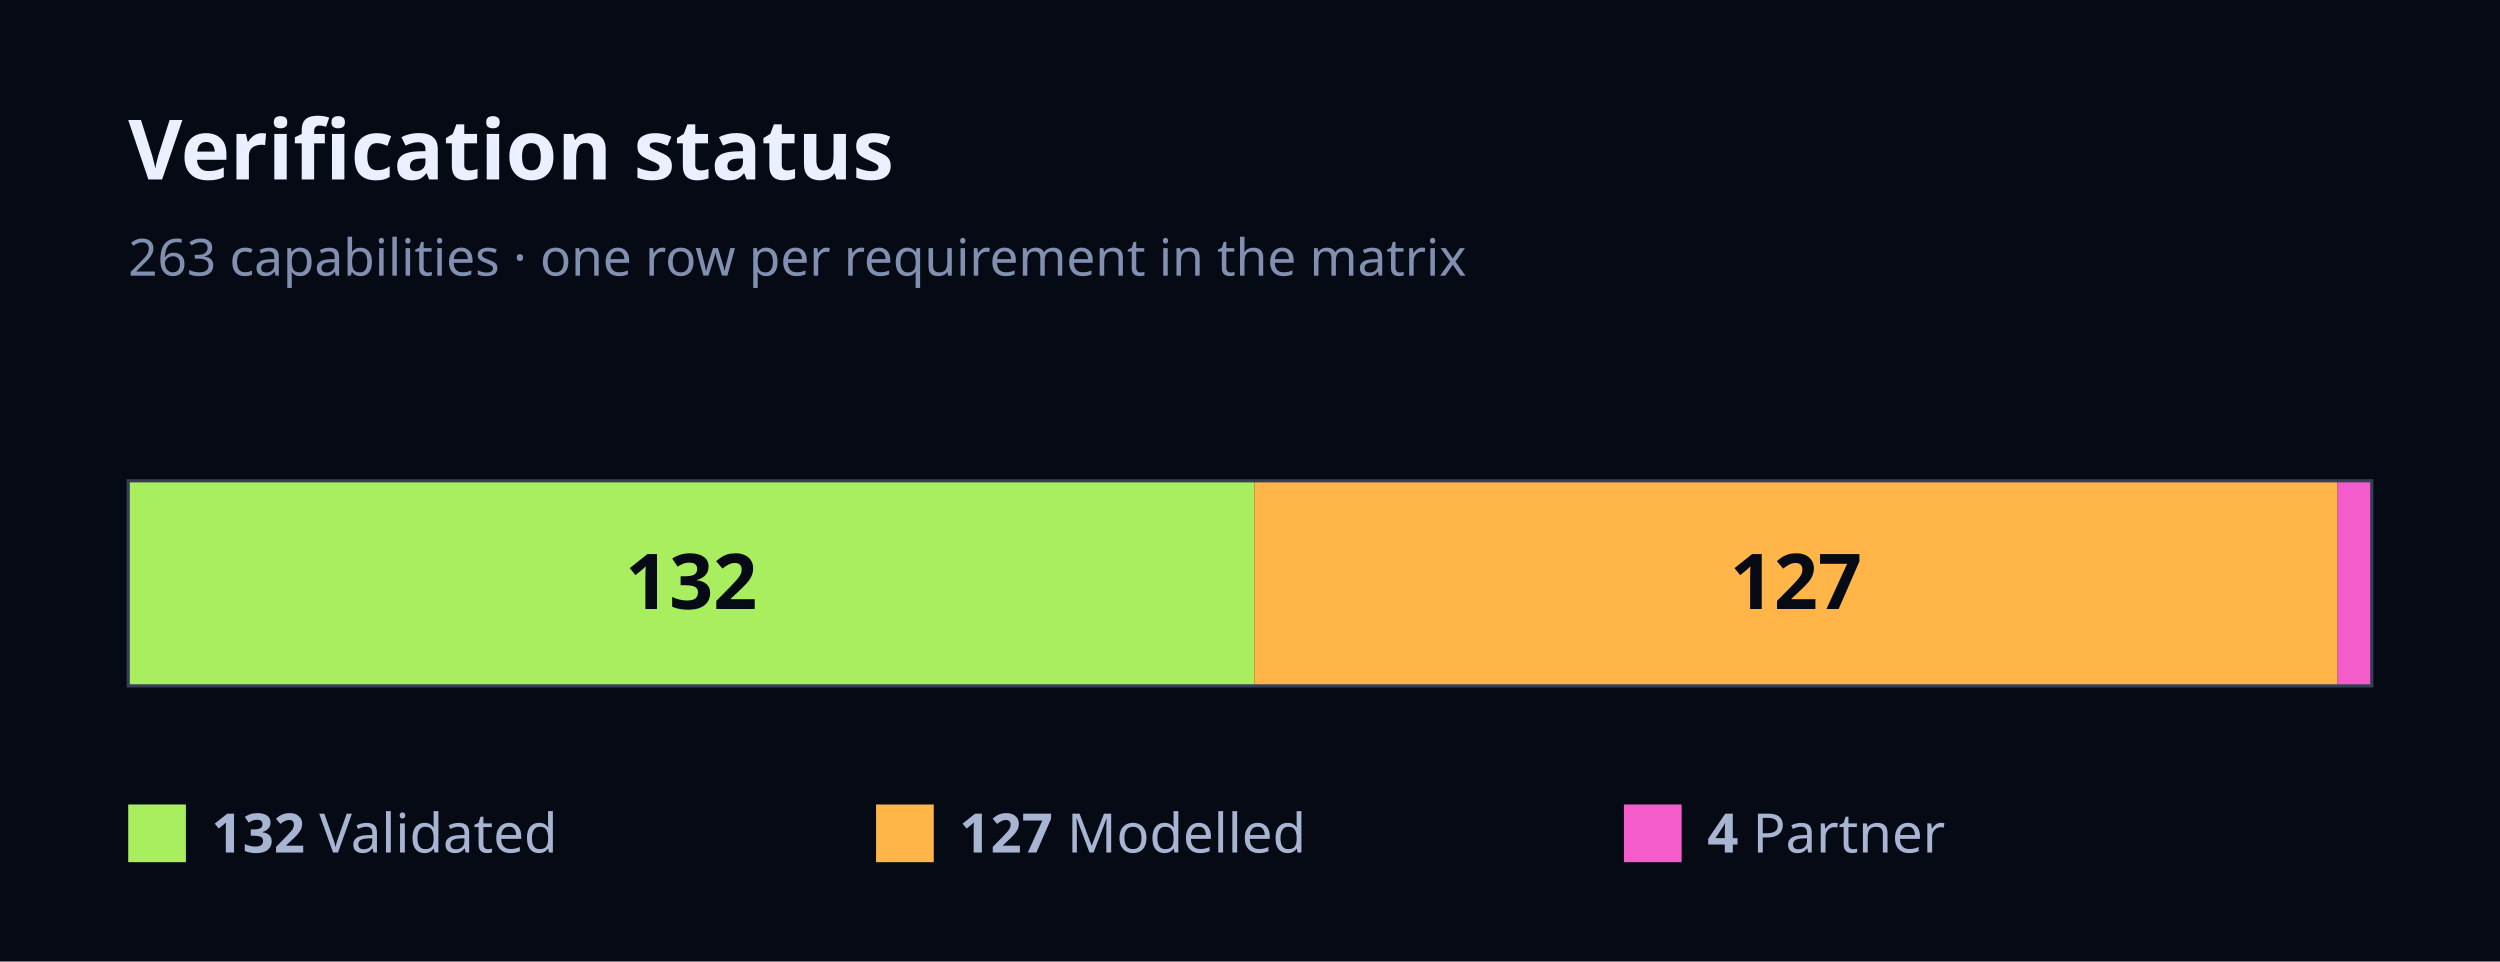
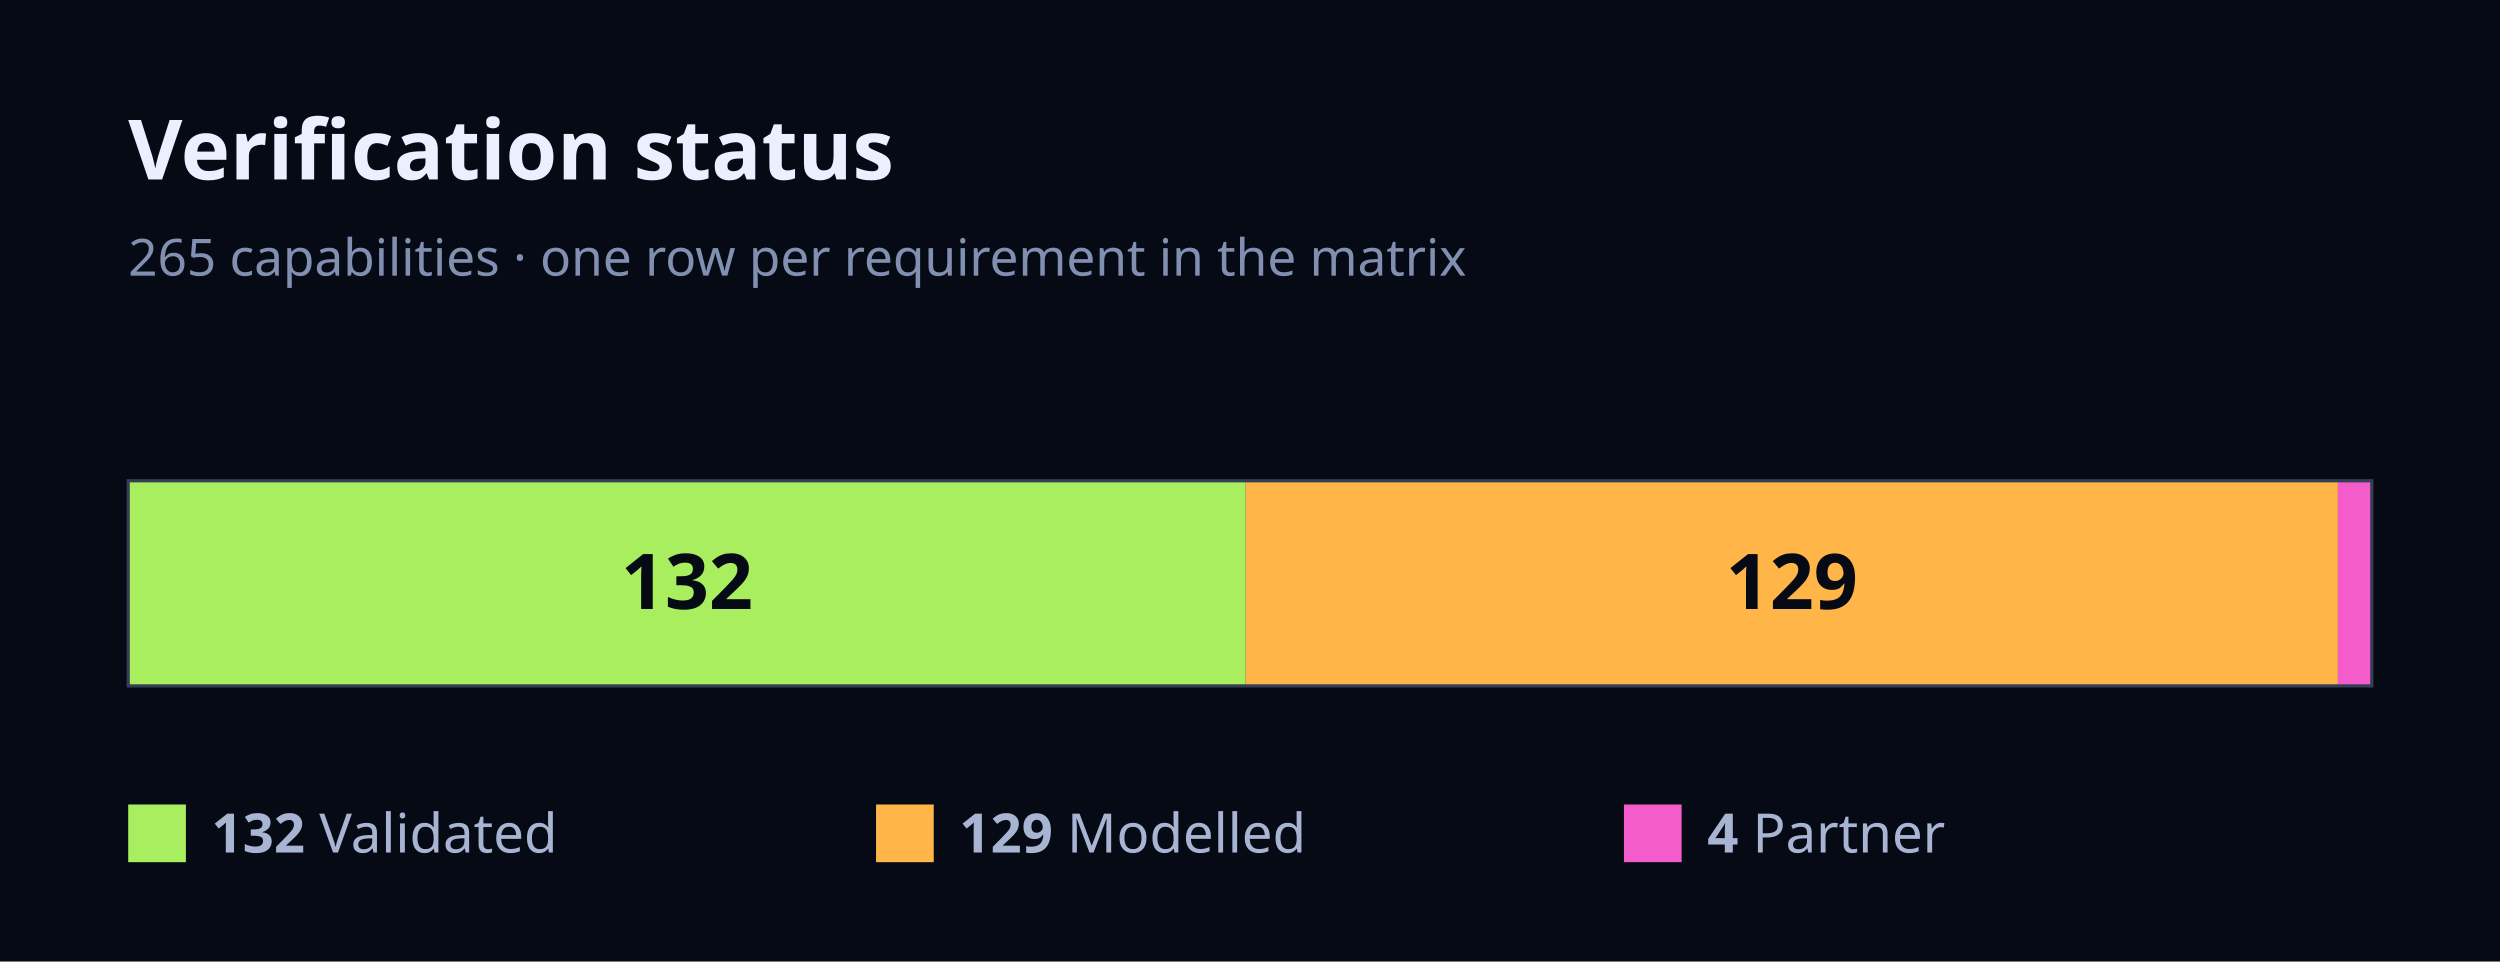
<svg xmlns="http://www.w3.org/2000/svg" width="780" height="300" viewBox="0 0 780 300" font-family="Geist, ui-sans-serif, system-ui, sans-serif">
  <rect x="0" y="0" width="780" height="300" fill="#060A14" />
  <text x="40" y="56" font-size="26" font-weight="700" fill="#EAF0FF">Verification status</text>
-   <text x="40" y="86" font-size="16" fill="#8190B0">263 capabilities · one row per requirement in the matrix</text>
-   <rect x="40" y="150" width="351.33" height="64" fill="#A8EE5E" />
-   <text x="215.67" y="190" font-size="24" font-weight="700" fill="#060A14" text-anchor="middle">132</text>
-   <rect x="391.33" y="150" width="338.02" height="64" fill="#FFB547" />
-   <text x="560.34" y="190" font-size="24" font-weight="700" fill="#060A14" text-anchor="middle">127</text>
-   <rect x="729.35" y="150" width="10.65" height="64" fill="#F45CCB" />
+   <text x="40" y="86" font-size="16" fill="#8190B0">265 capabilities · one row per requirement in the matrix</text>
+   <rect x="40" y="150" width="348.68" height="64" fill="#A8EE5E" />
+   <text x="214.34" y="190" font-size="24" font-weight="700" fill="#060A14" text-anchor="middle">132</text>
+   <rect x="388.68" y="150" width="340.75" height="64" fill="#FFB547" />
+   <text x="559.06" y="190" font-size="24" font-weight="700" fill="#060A14" text-anchor="middle">129</text>
+   <rect x="729.43" y="150" width="10.57" height="64" fill="#F45CCB" />
  <rect x="40" y="150" width="700" height="64" fill="none" stroke="#343F57" stroke-width="1" />
  <rect x="40" y="251" width="18" height="18" fill="#A8EE5E" />
  <text x="66" y="266" font-size="17" fill="#A7B4D2">
    <tspan font-weight="700">132</tspan> Validated</text>
  <rect x="273.33" y="251" width="18" height="18" fill="#FFB547" />
  <text x="299.33" y="266" font-size="17" fill="#A7B4D2">
-     <tspan font-weight="700">127</tspan> Modelled</text>
+     <tspan font-weight="700">129</tspan> Modelled</text>
  <rect x="506.67" y="251" width="18" height="18" fill="#F45CCB" />
  <text x="532.67" y="266" font-size="17" fill="#A7B4D2">
    <tspan font-weight="700">4</tspan> Partner</text>
</svg>
